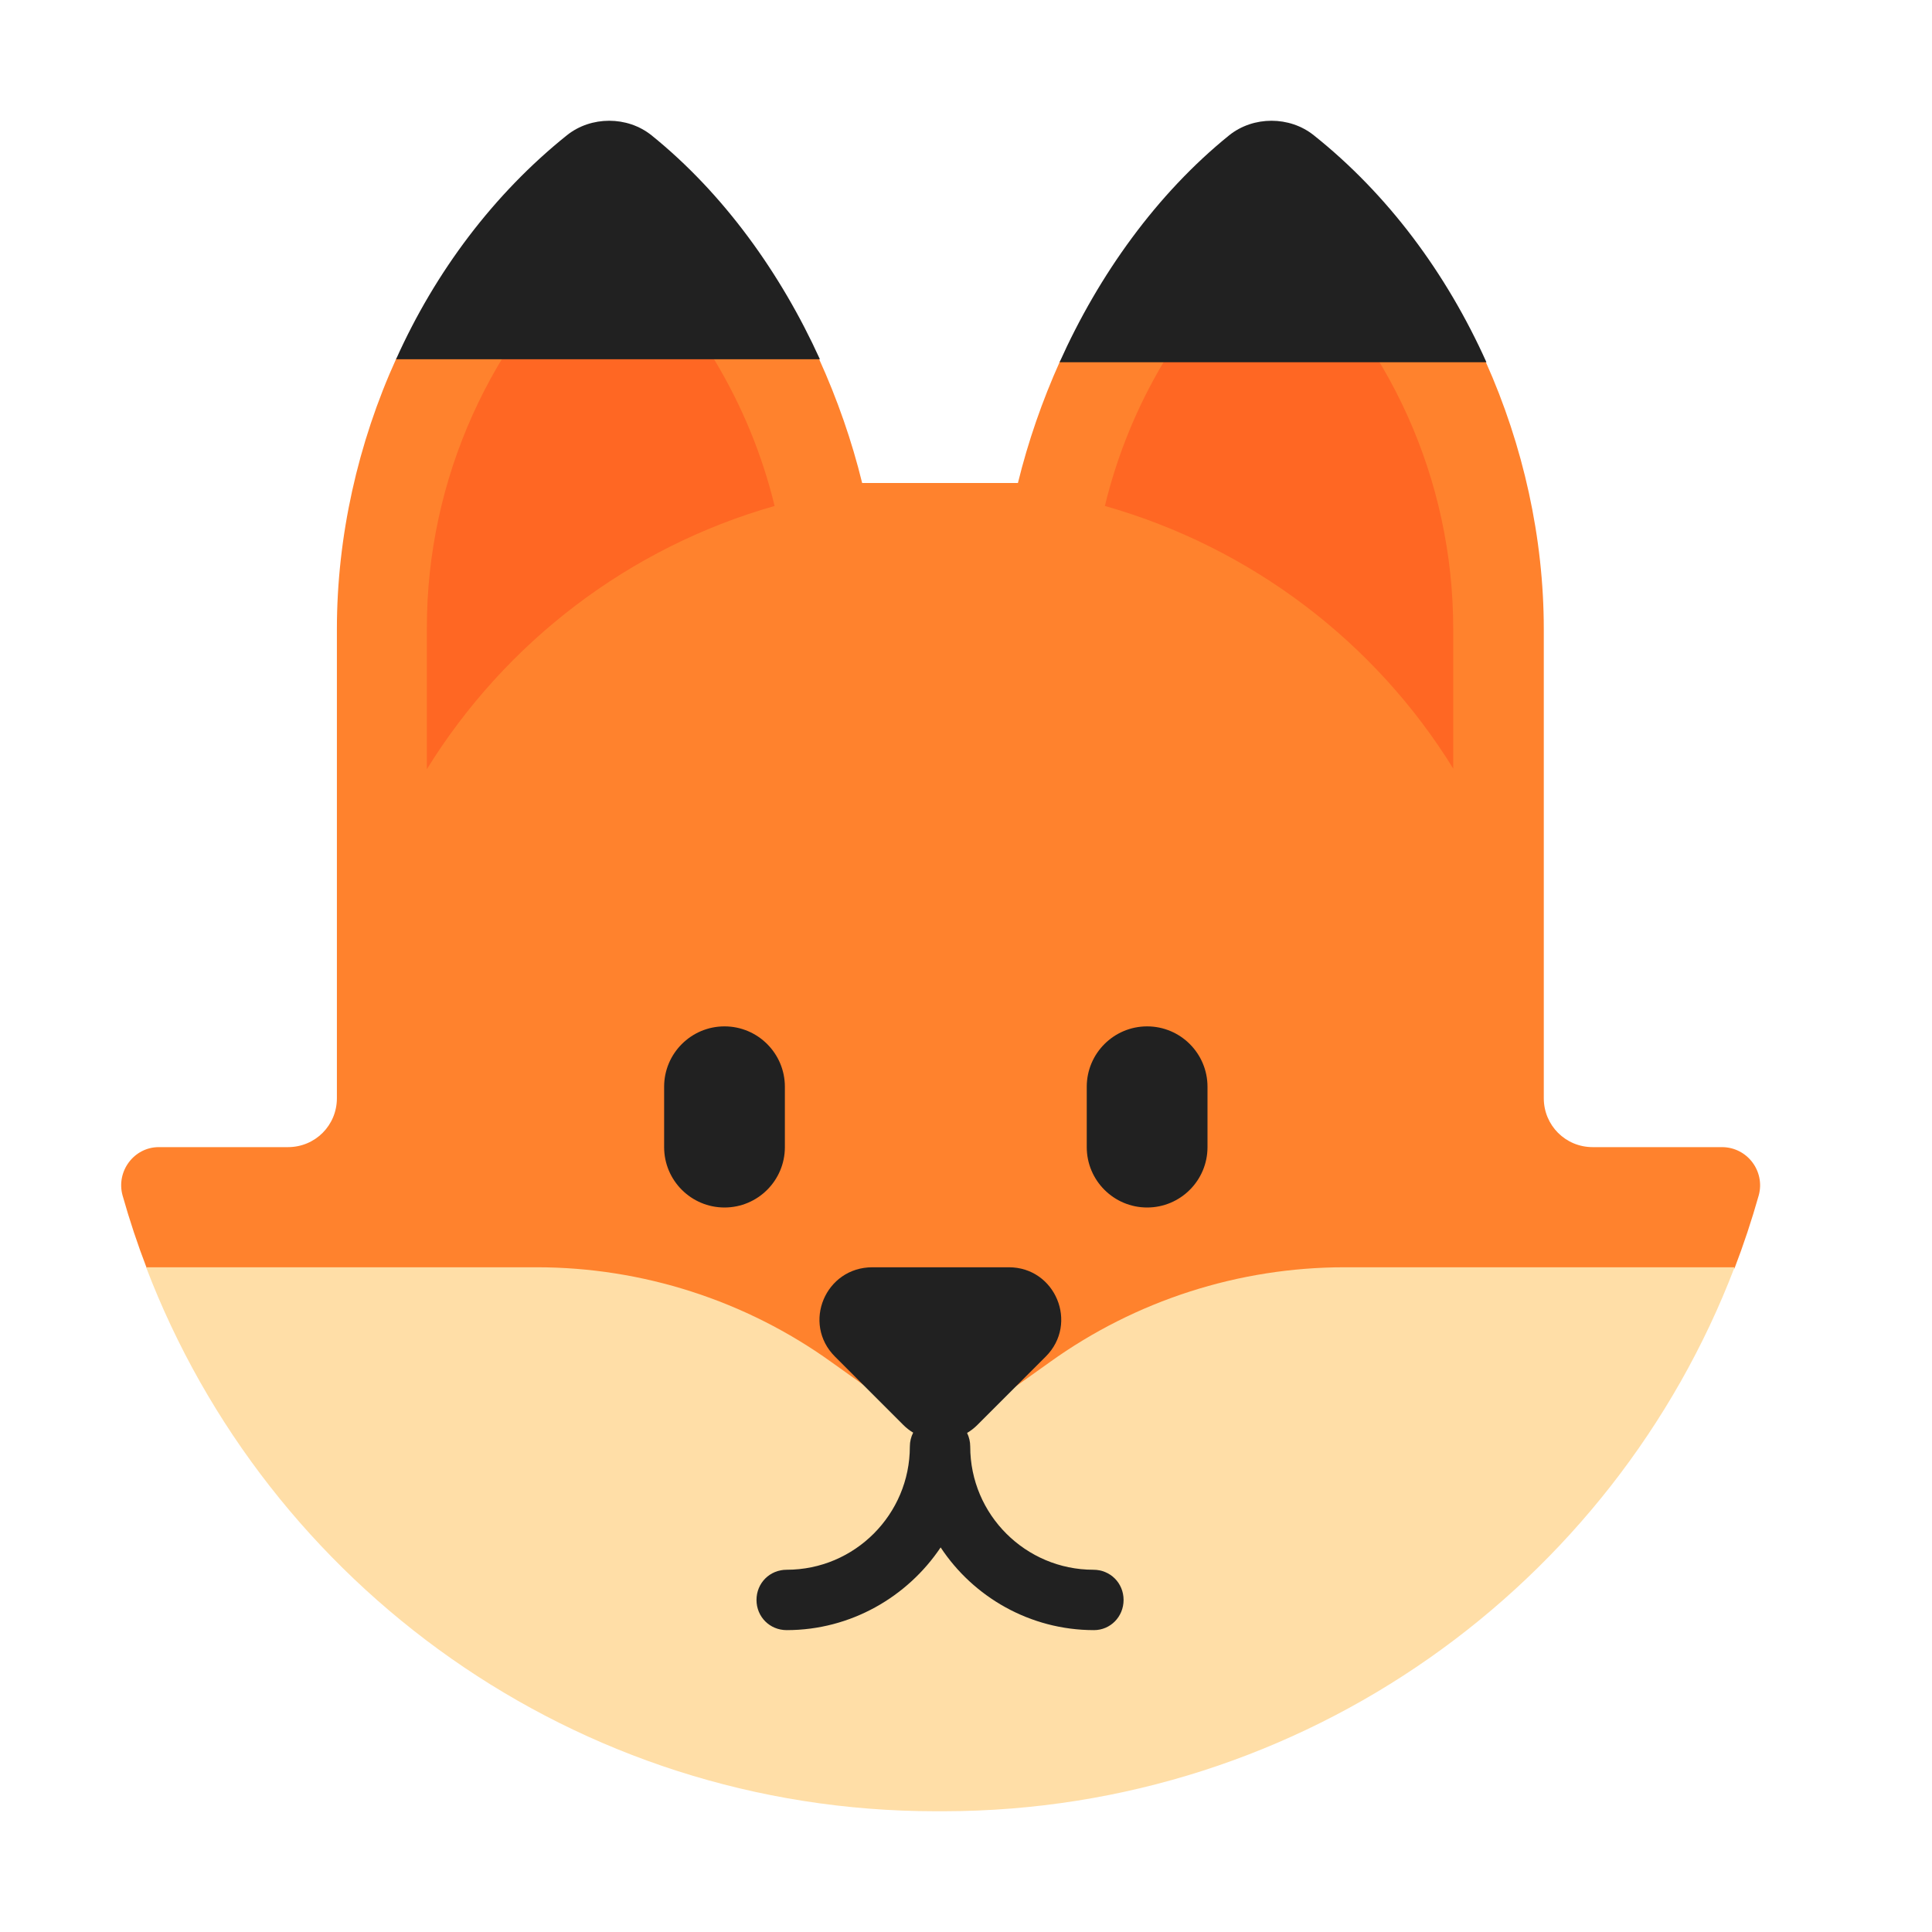
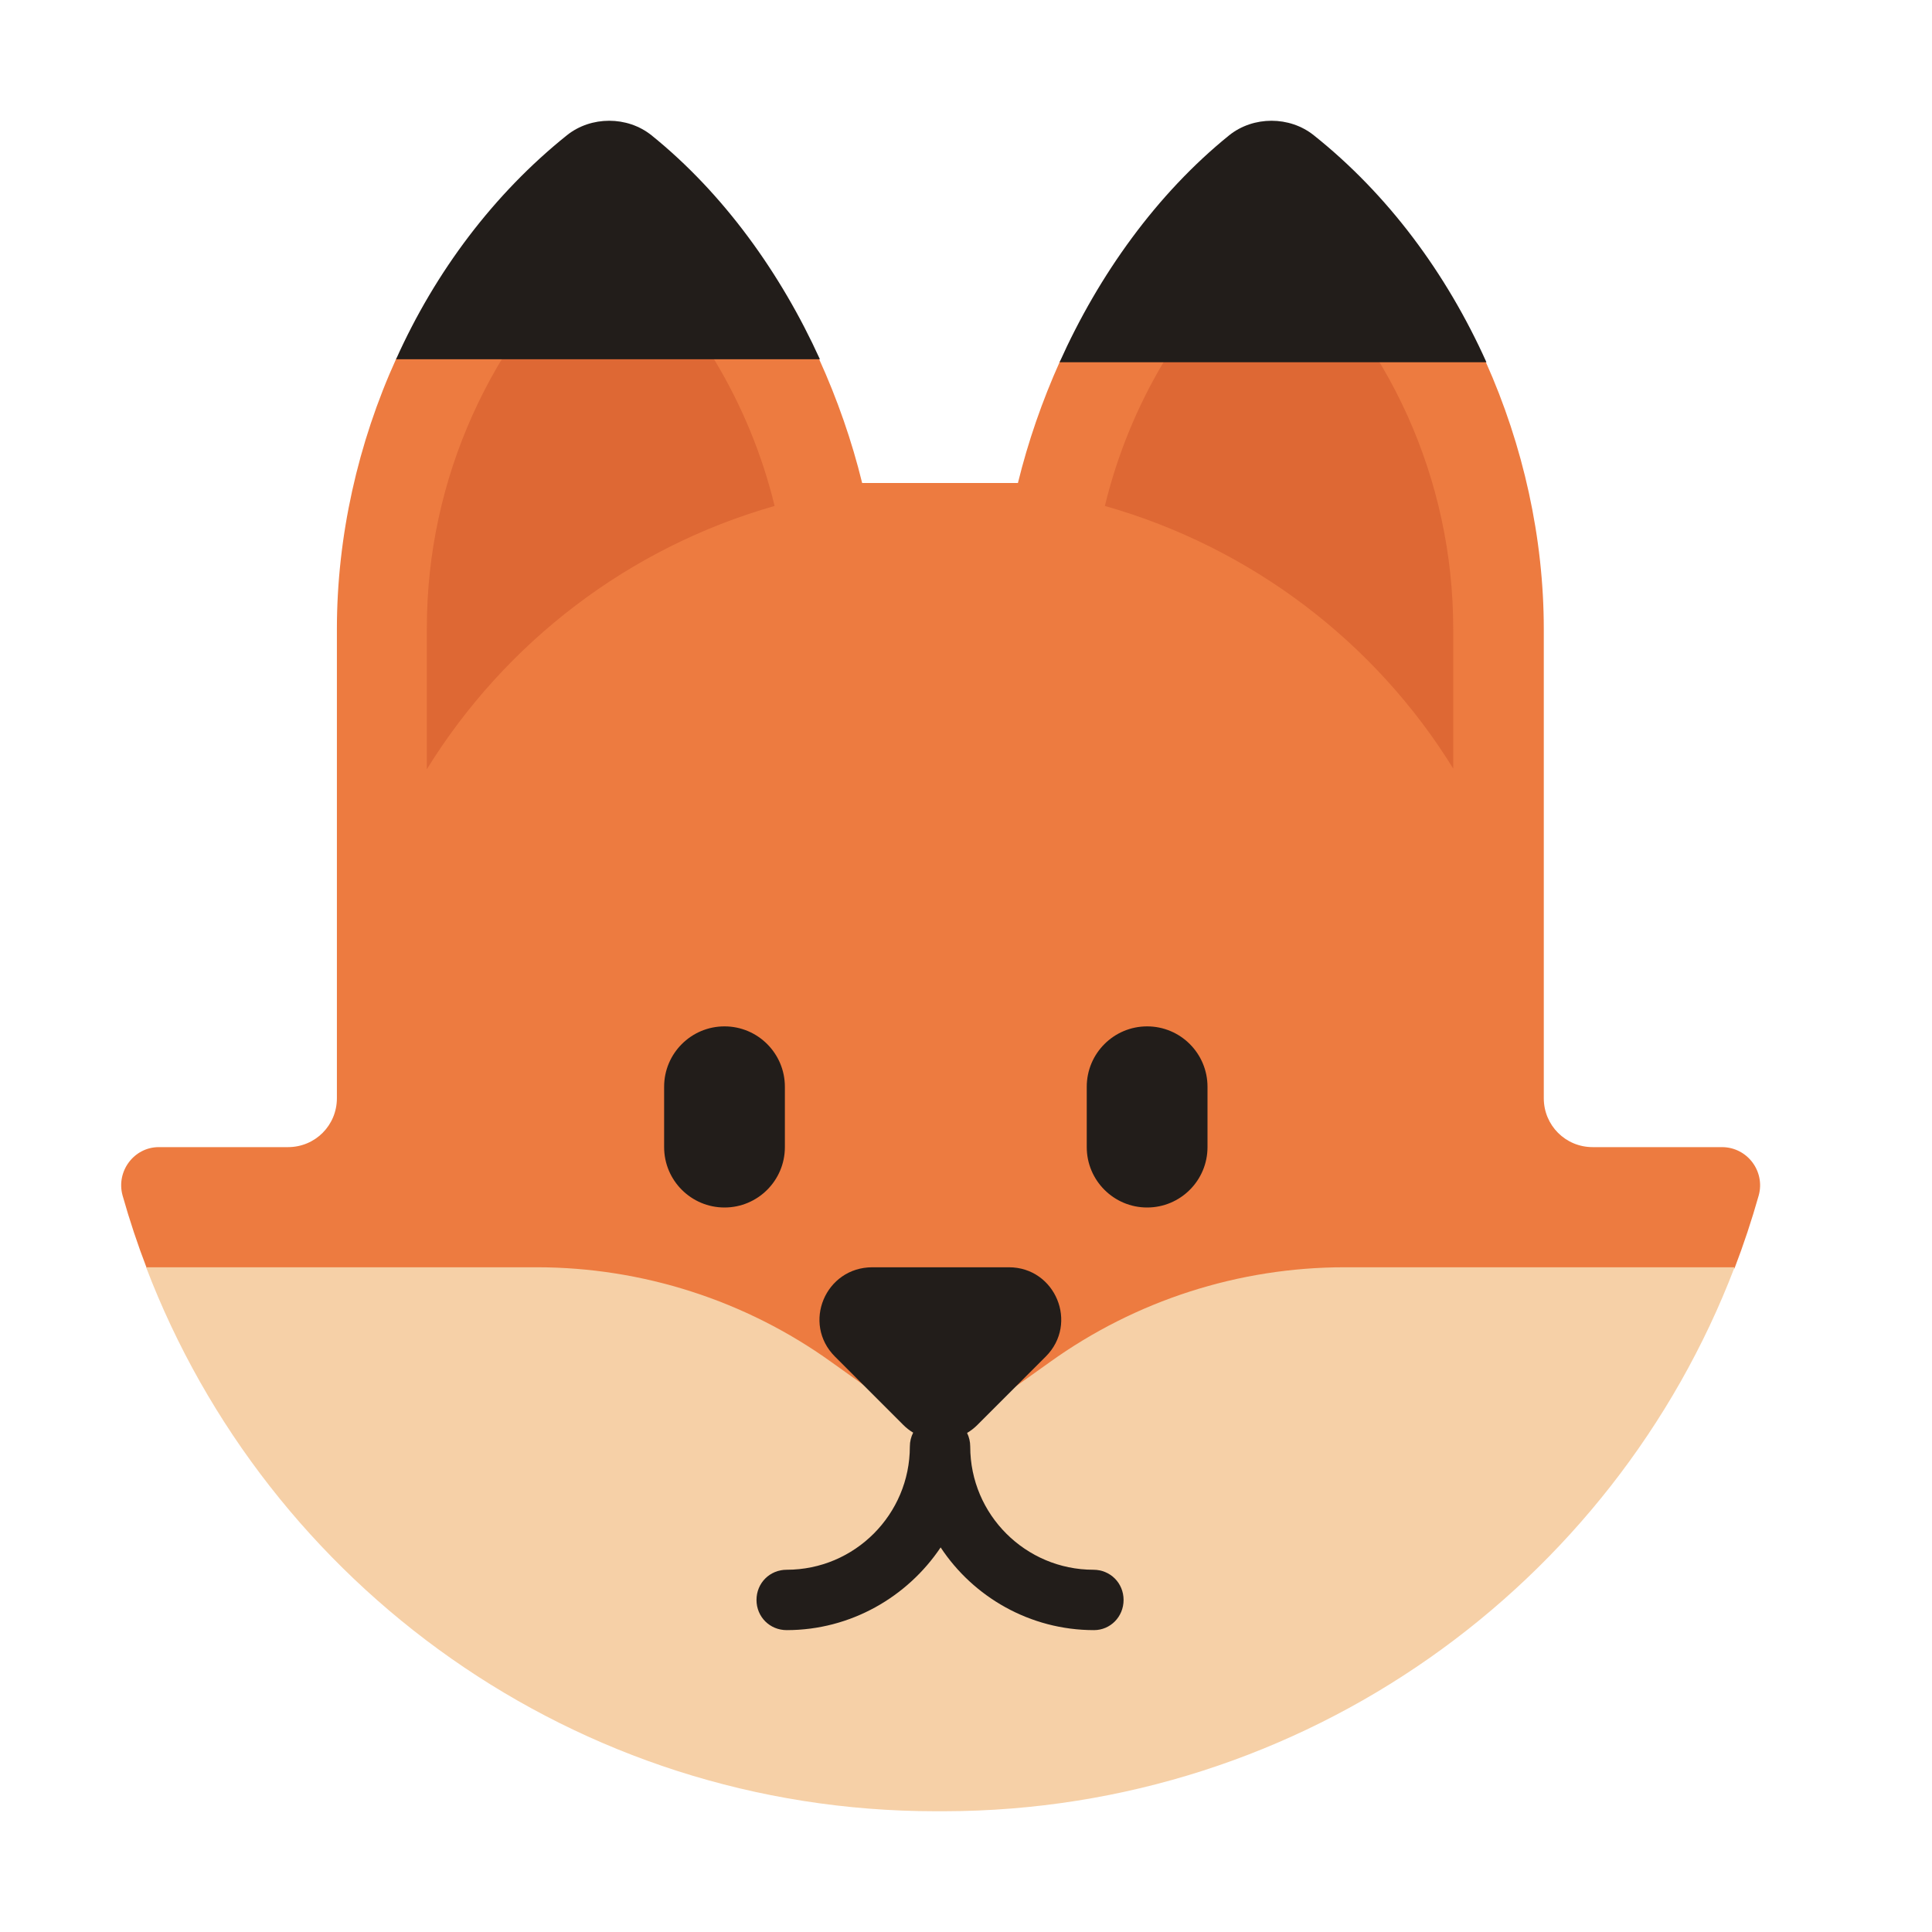
<svg xmlns="http://www.w3.org/2000/svg" width="32" height="32" viewBox="0 0 32 32" fill="none">
-   <path d="M17.558 5.981C17.261 6.64 17.026 7.322 16.86 8H14.28C14.111 7.309 13.87 6.614 13.565 5.943L10.031 5.023L6.565 5.936C5.926 7.341 5.58 8.889 5.58 10.42V18.19C5.58 18.64 5.22 19 4.77 19H2.63C2.22 19 1.92 19.4 2.03 19.8C2.146 20.211 2.28 20.614 2.432 21.009L15.585 25.855L28.729 21.008C28.88 20.613 29.014 20.21 29.13 19.8C29.24 19.4 28.94 19 28.52 19H26.38C25.93 19 25.57 18.64 25.57 18.19V10.42C25.57 8.913 25.232 7.384 24.608 5.992L21.041 5.023L17.558 5.981Z" fill="#FF822D" />
-   <path d="M10.19 3.98C11.5 5.15 12.42 6.69 12.83 8.38C10.41 9.07 8.37 10.64 7.07 12.74V10.4C7.07 7.93 8.13 5.61 9.94 3.98C10.01 3.92 10.12 3.92 10.19 3.98Z" fill="#FF6723" />
-   <path d="M24.07 10.42V12.73C22.78 10.64 20.73 9.07 18.3 8.38C18.71 6.69 19.62 5.16 20.93 3.99C21 3.93 21.11 3.93 21.18 3.99C23.01 5.61 24.07 7.94 24.07 10.42Z" fill="#FF6723" />
-   <path d="M28.73 20.99H22.27C20.52 20.99 18.81 21.54 17.39 22.56L15.58 23.85L13.77 22.56C12.35 21.54 10.64 20.99 8.89 20.99H2.42C4.43 26.26 9.53 30 15.5 30C15.52 30 15.55 30 15.57 30C15.59 30 15.62 30 15.64 30C21.62 29.99 26.72 26.25 28.73 20.99Z" fill="#FFDEA7" />
-   <path d="M13.58 5.95C12.93 4.52 11.98 3.2 10.79 2.24C10.59 2.08 10.34 2 10.09 2C9.84 2 9.59 2.08 9.39 2.24C8.18 3.21 7.21 4.5 6.56 5.95H13.58Z" fill="#212121" />
-   <path d="M21.76 2.24C21.56 2.08 21.31 2 21.06 2C20.81 2 20.56 2.08 20.36 2.24C19.16 3.21 18.2 4.55 17.55 6H24.62C23.96 4.53 22.99 3.22 21.76 2.24Z" fill="#212121" />
-   <path d="M11 18C11 17.448 11.448 17 12 17C12.552 17 13 17.448 13 18V19C13 19.552 12.552 20 12 20C11.448 20 11 19.552 11 19V18Z" fill="#212121" />
-   <path d="M18 18C18 17.448 18.448 17 19 17C19.552 17 20 17.448 20 18V19C20 19.552 19.552 20 19 20C18.448 20 18 19.552 18 19V18Z" fill="#212121" />
-   <path d="M15.58 25.63C16.12 26.45 17.06 27 18.12 27C18.39 27 18.61 26.78 18.61 26.5C18.61 26.22 18.39 26 18.11 26C16.99 26 16.07 25.09 16.07 23.96C16.07 23.878 16.051 23.802 16.018 23.734C16.079 23.698 16.137 23.653 16.19 23.6L17.32 22.47C17.87 21.92 17.48 20.99 16.71 20.99H14.45C13.67 20.99 13.28 21.92 13.83 22.47L14.96 23.6C15.011 23.651 15.066 23.694 15.125 23.729C15.09 23.798 15.07 23.876 15.07 23.96C15.07 25.08 14.16 26 13.03 26C12.75 26 12.53 26.22 12.53 26.5C12.53 26.78 12.75 27 13.03 27C14.09 27 15.03 26.45 15.58 25.63Z" fill="#212121" />
+   <path d="M17.558 5.981C17.261 6.64 17.026 7.322 16.86 8H14.28C14.111 7.309 13.87 6.614 13.565 5.943L10.031 5.023L6.565 5.936C5.926 7.341 5.58 8.889 5.58 10.42V18.19C5.58 18.64 5.22 19 4.77 19H2.63C2.22 19 1.92 19.4 2.03 19.8C2.146 20.211 2.28 20.614 2.432 21.009L15.585 25.855L28.729 21.008C28.88 20.613 29.014 20.21 29.13 19.8C29.24 19.4 28.94 19 28.52 19H26.38C25.93 19 25.57 18.64 25.57 18.19V10.42C25.57 8.913 25.232 7.384 24.608 5.992L21.041 5.023L17.558 5.981Z" fill="#ED7B40" />
+   <path d="M10.19 3.98C11.5 5.15 12.42 6.69 12.83 8.38C10.41 9.07 8.37 10.64 7.07 12.74V10.4C7.07 7.93 8.13 5.61 9.94 3.98C10.01 3.92 10.12 3.92 10.19 3.98Z" fill="#DE6834" />
+   <path d="M24.07 10.42V12.73C22.78 10.64 20.73 9.07 18.3 8.38C18.71 6.69 19.62 5.16 20.93 3.99C21 3.93 21.11 3.93 21.18 3.99C23.01 5.61 24.07 7.94 24.07 10.42Z" fill="#DE6834" />
+   <path d="M28.73 20.99H22.27C20.52 20.99 18.81 21.54 17.39 22.56L15.58 23.85L13.77 22.56C12.35 21.54 10.64 20.99 8.89 20.99H2.42C4.43 26.26 9.53 30 15.5 30C15.52 30 15.55 30 15.57 30C15.59 30 15.62 30 15.64 30C21.62 29.99 26.72 26.25 28.73 20.99Z" fill="#F6D0A7" />
+   <path d="M13.58 5.95C12.93 4.52 11.98 3.2 10.79 2.24C10.59 2.08 10.34 2 10.09 2C9.84 2 9.59 2.08 9.39 2.24C8.18 3.21 7.21 4.5 6.56 5.95H13.58Z" fill="#221D1A" />
+   <path d="M21.76 2.24C21.56 2.08 21.31 2 21.06 2C20.81 2 20.56 2.08 20.36 2.24C19.16 3.21 18.2 4.55 17.55 6H24.62C23.96 4.53 22.99 3.22 21.76 2.24Z" fill="#221D1A" />
+   <path d="M11 18C11 17.448 11.448 17 12 17C12.552 17 13 17.448 13 18V19C13 19.552 12.552 20 12 20C11.448 20 11 19.552 11 19V18Z" fill="#221D1A" />
+   <path d="M18 18C18 17.448 18.448 17 19 17C19.552 17 20 17.448 20 18V19C20 19.552 19.552 20 19 20C18.448 20 18 19.552 18 19V18Z" fill="#221D1A" />
+   <path d="M15.58 25.63C16.12 26.45 17.06 27 18.12 27C18.39 27 18.61 26.78 18.61 26.5C18.61 26.22 18.39 26 18.11 26C16.99 26 16.07 25.09 16.07 23.96C16.07 23.878 16.051 23.802 16.018 23.734C16.079 23.698 16.137 23.653 16.19 23.6L17.32 22.47C17.87 21.92 17.48 20.99 16.71 20.99H14.45C13.67 20.99 13.28 21.92 13.83 22.47L14.96 23.6C15.011 23.651 15.066 23.694 15.125 23.729C15.09 23.798 15.07 23.876 15.07 23.96C15.07 25.08 14.16 26 13.03 26C12.75 26 12.53 26.22 12.53 26.5C12.53 26.78 12.75 27 13.03 27C14.09 27 15.03 26.45 15.58 25.63Z" fill="#221D1A" />
</svg>
